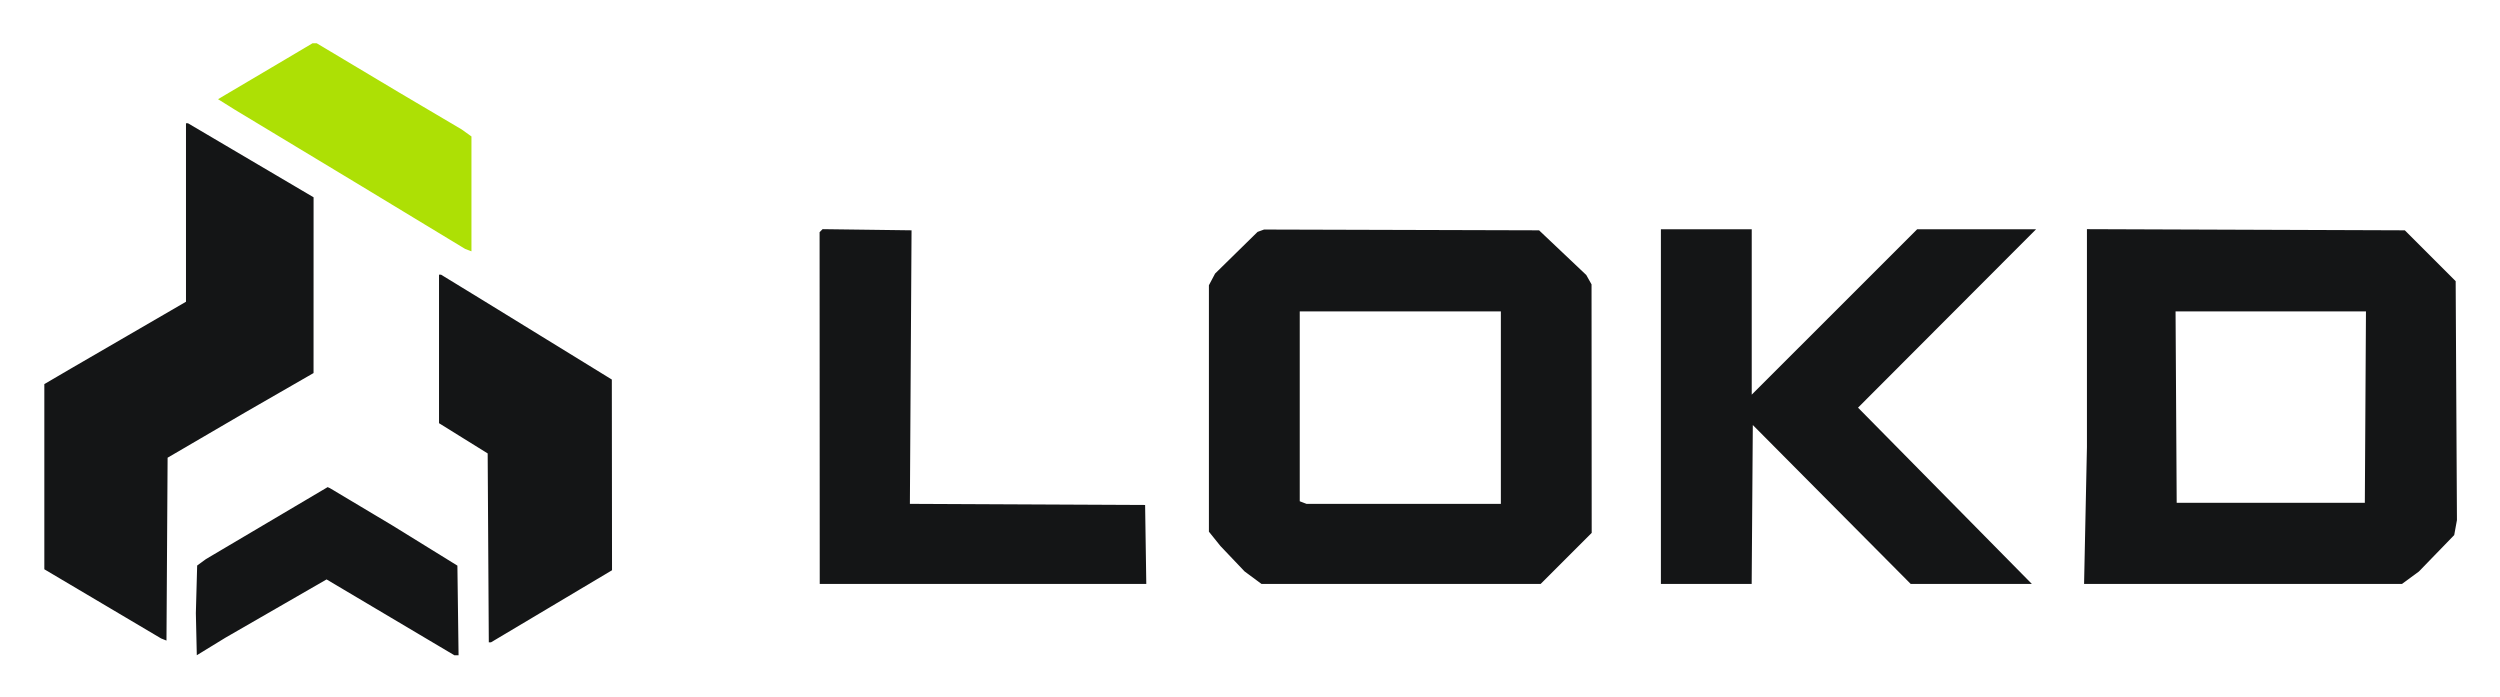
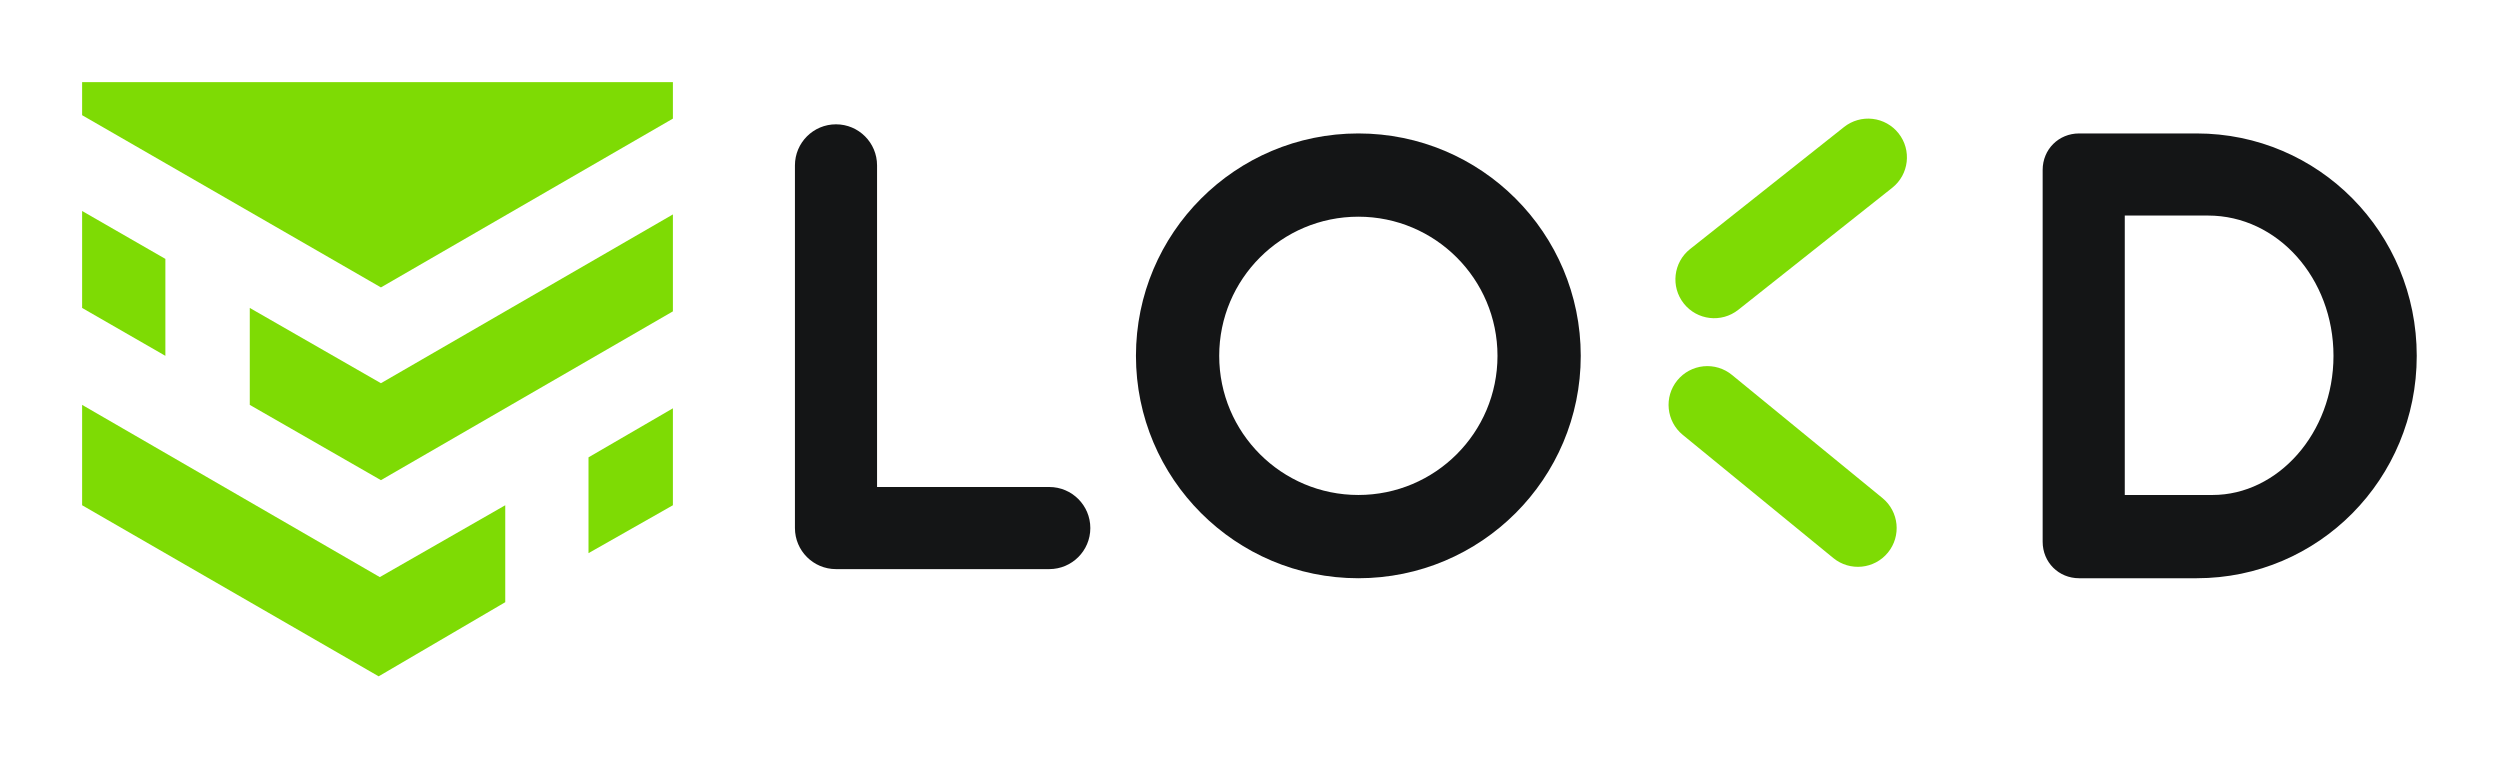
- <svg xmlns="http://www.w3.org/2000/svg" width="1156" height="322" viewBox="0 0 1156 322" version="1.1">
-   <g id="layer-icon">
-     <path id="icon-black" aria-label="LOKD Icon — Carbon" transform="translate(10 47)" d="M 76.463 10 L 76 10 76 51.264 L 76 92.527 49.323 108.014 L 22.646 123.500 16.573 127.054 L 10.500 130.608 10.500 173.421 L 10.500 216.234 37.500 232.226 L 64.500 248.217 65.739 248.711 L 66.978 249.206 67.239 206.925 L 67.500 164.643 85.604 154.072 L 103.708 143.500 119.346 134.500 L 134.983 125.500 134.992 84.865 L 135 44.230 105.963 27.115 L 76.926 10 76.463 10 M 193.461 80 L 193 80 193 114.341 L 193 148.682 204.250 155.673 L 215.500 162.664 215.761 206.332 L 216.021 250 216.540 250 L 217.059 250 245.030 233.341 L 273 216.681 272.956 172.591 L 272.912 128.500 242.820 110 L 212.728 91.500 203.325 85.750 L 193.922 80 193.461 80 M 142 178.469 L 141.500 178.247 113.385 194.874 L 85.270 211.500 83.218 213 L 81.166 214.500 80.866 225.500 L 80.566 236.500 80.783 246.239 L 81 255.978 87.641 251.914 L 94.282 247.849 117.644 234.385 L 141.006 220.922 170.561 238.461 L 200.116 256 201.078 256 L 202.041 256 201.770 235.273 L 201.500 214.547 186.500 205.278 L 171.500 196.009 157 187.349 L 142.500 178.690 142 178.469" fill="#141516" fill-rule="evenodd" clip-rule="evenodd" />
-     <path id="icon-lime" aria-label="LOKD Icon — Signal Lime" transform="translate(91 10)" d="M 54.473 10.005 L 53.500 10.011 47 13.866 L 40.500 17.720 25.157 26.789 L 9.815 35.858 13.657 38.264 L 17.500 40.671 47 58.472 L 76.500 76.272 100.277 90.678 L 124.054 105.084 125.527 105.649 L 127 106.214 127 79.654 L 127 53.093 124.750 51.480 L 122.500 49.867 108 41.303 L 93.500 32.740 74.473 21.370 L 55.445 10 54.473 10.005" fill="#ADE005" fill-rule="evenodd" clip-rule="evenodd" />
-   </g>
-   <g id="layer-wordmark">
-     <path id="letter-l" aria-label="Wordmark L" transform="translate(369 96)" d="M 31.936 10.230 L 11.373 9.961 10.675 10.658 L 9.978 11.355 10.012 92.678 L 10.046 174 85.545 174 L 161.045 174 160.773 155.750 L 160.500 137.500 106.117 137.241 L 51.733 136.983 52.117 73.741 L 52.500 10.500 31.936 10.230" fill="#141516" fill-rule="evenodd" clip-rule="evenodd" />
-     <path id="letter-o" aria-label="Wordmark O" transform="translate(549 96)" d="M 99.083 10.318 L 35.500 10.135 34 10.681 L 32.500 11.227 22.679 20.863 L 12.858 30.500 11.429 33.200 L 10 35.901 10 92.874 L 10 149.847 12.674 153.173 L 15.348 156.500 20.924 162.363 L 26.500 168.227 30.400 171.113 L 34.300 174 98.854 174 L 163.408 174 175.204 162.204 L 187 150.408 186.965 92.954 L 186.929 35.500 185.715 33.337 L 184.500 31.174 173.583 20.837 L 162.665 10.500 99.083 10.318 M 98.500 48 L 52 48 52 91.893 L 52 135.786 53.582 136.393 L 55.164 137 100.082 137 L 145 137 145 92.500 L 145 48 98.500 48" fill="#141516" fill-rule="evenodd" clip-rule="evenodd" />
-     <path id="letter-k" aria-label="Wordmark K" transform="translate(758 96)" d="M 31 10 L 10 10 10 92 L 10 174 30.988 174 L 51.975 174 52.238 137.264 L 52.500 100.528 88.998 137.264 L 125.497 174 153.508 174 L 181.519 174 141.336 133.250 L 101.152 92.500 142.322 51.250 L 183.491 10 156 10 L 128.510 10 90.255 48.245 L 52 86.490 52 48.245 L 52 10 31 10" fill="#141516" fill-rule="evenodd" clip-rule="evenodd" />
-     <path id="letter-d" aria-label="Wordmark D" transform="translate(954 96)" d="M 84.495 10.231 L 11 9.962 11 60.318 L 11 110.674 10.338 142.337 L 9.677 174 83.188 174 L 156.700 174 160.600 171.132 L 164.500 168.264 172.666 159.841 L 180.831 151.417 181.460 147.959 L 182.089 144.500 181.794 89.255 L 181.500 34.010 169.745 22.255 L 157.990 10.500 84.495 10.231 M 96 48 L 51.979 48 52.240 92.250 L 52.500 136.500 96 136.500 L 139.500 136.500 139.760 92.250 L 140.021 48 96 48" fill="#141516" fill-rule="evenodd" clip-rule="evenodd" />
+ <svg xmlns="http://www.w3.org/2000/svg" width="2192" height="665" viewBox="0 0 2192 665" role="img" aria-labelledby="title desc">
+   <g transform="translate(72 72)">
+     <g fill="#7EDB04">
+       <path d="M0 0H518V32L262 180 0 29Z" />
+       <path d="M518 116V201L262 349 147 283V198L262 264Z" />
+       <path d="M0 283 261 434 371 371V456L260 521 0 371Z" />
+       <path d="M0 113 73 155V240L0 198Z" />
+       <path d="M518 286V371L444 413V329Z" />
+     </g>
+     <path fill="#141516" d="m661 37a36 36 0 0 0-36 36v318a36.004 36.004 0 0 0 36 36h187a36 36 0 0 0 36-36 36 36 0 0 0-36-36H697V73a36 36 0 0 0-36-36Z" />
+     <path fill="#141516" fill-rule="evenodd" d="M1119 45a195 195 0 1 1 0 390 195 195 0 1 1 0-390Zm0 73a122 122 0 1 0 0 244 122 122 0 1 0 0-244Z" />
+     <g fill="#7EDB04">
+       <path d="m1569.908 32.225a34 34 0 0 0-25.027 7.128l-135 107a34 34 0 0 0-5.527 47.766 34 34 0 0 0 47.765 5.527l135-107a34 34 0 0 0 5.527-47.765 34 34 0 0 0-22.738-12.656Z" />
+       <path d="m1421.617 249.168a34 34 0 0 0-22.932 12.303 34 34 0 0 0 4.786 47.843l132 108a34 34 0 0 0 47.843-4.785 34 34 0 0 0-4.785-47.843l-132-108a34 34 0 0 0-24.912-7.518Z" />
+     </g>
+     <path fill="#141516" fill-rule="evenodd" d="M1751 45h103c107 0 193 87 193 195s-86 195-193 195h-103c-18 0-32-14-32-32V77c0-18 14-32 32-32Zm40 72v245h77c57 0 106-54 106-122s-49-123-110-123h-73Z" />
  </g>
</svg>
